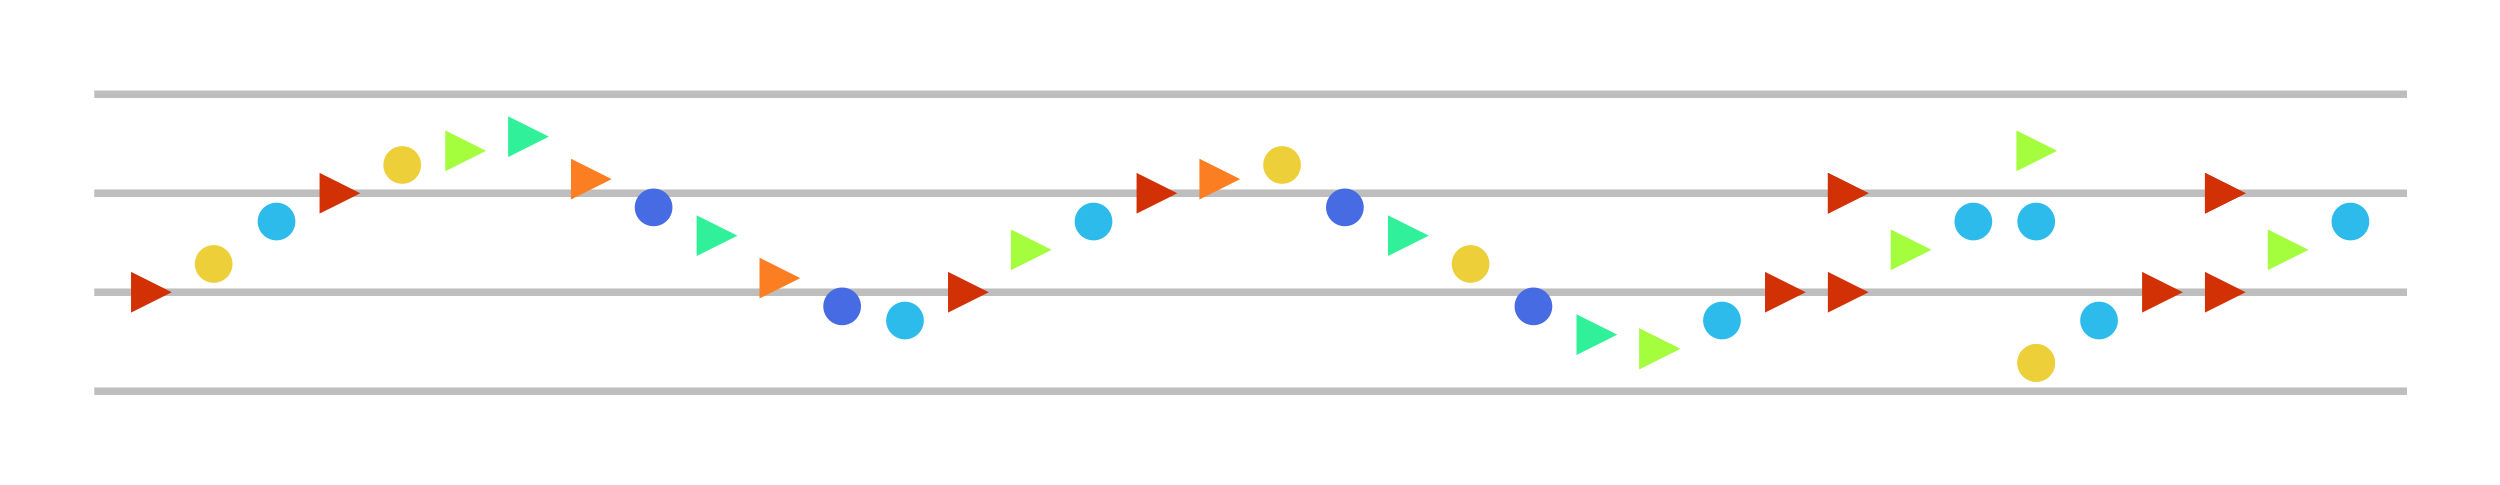
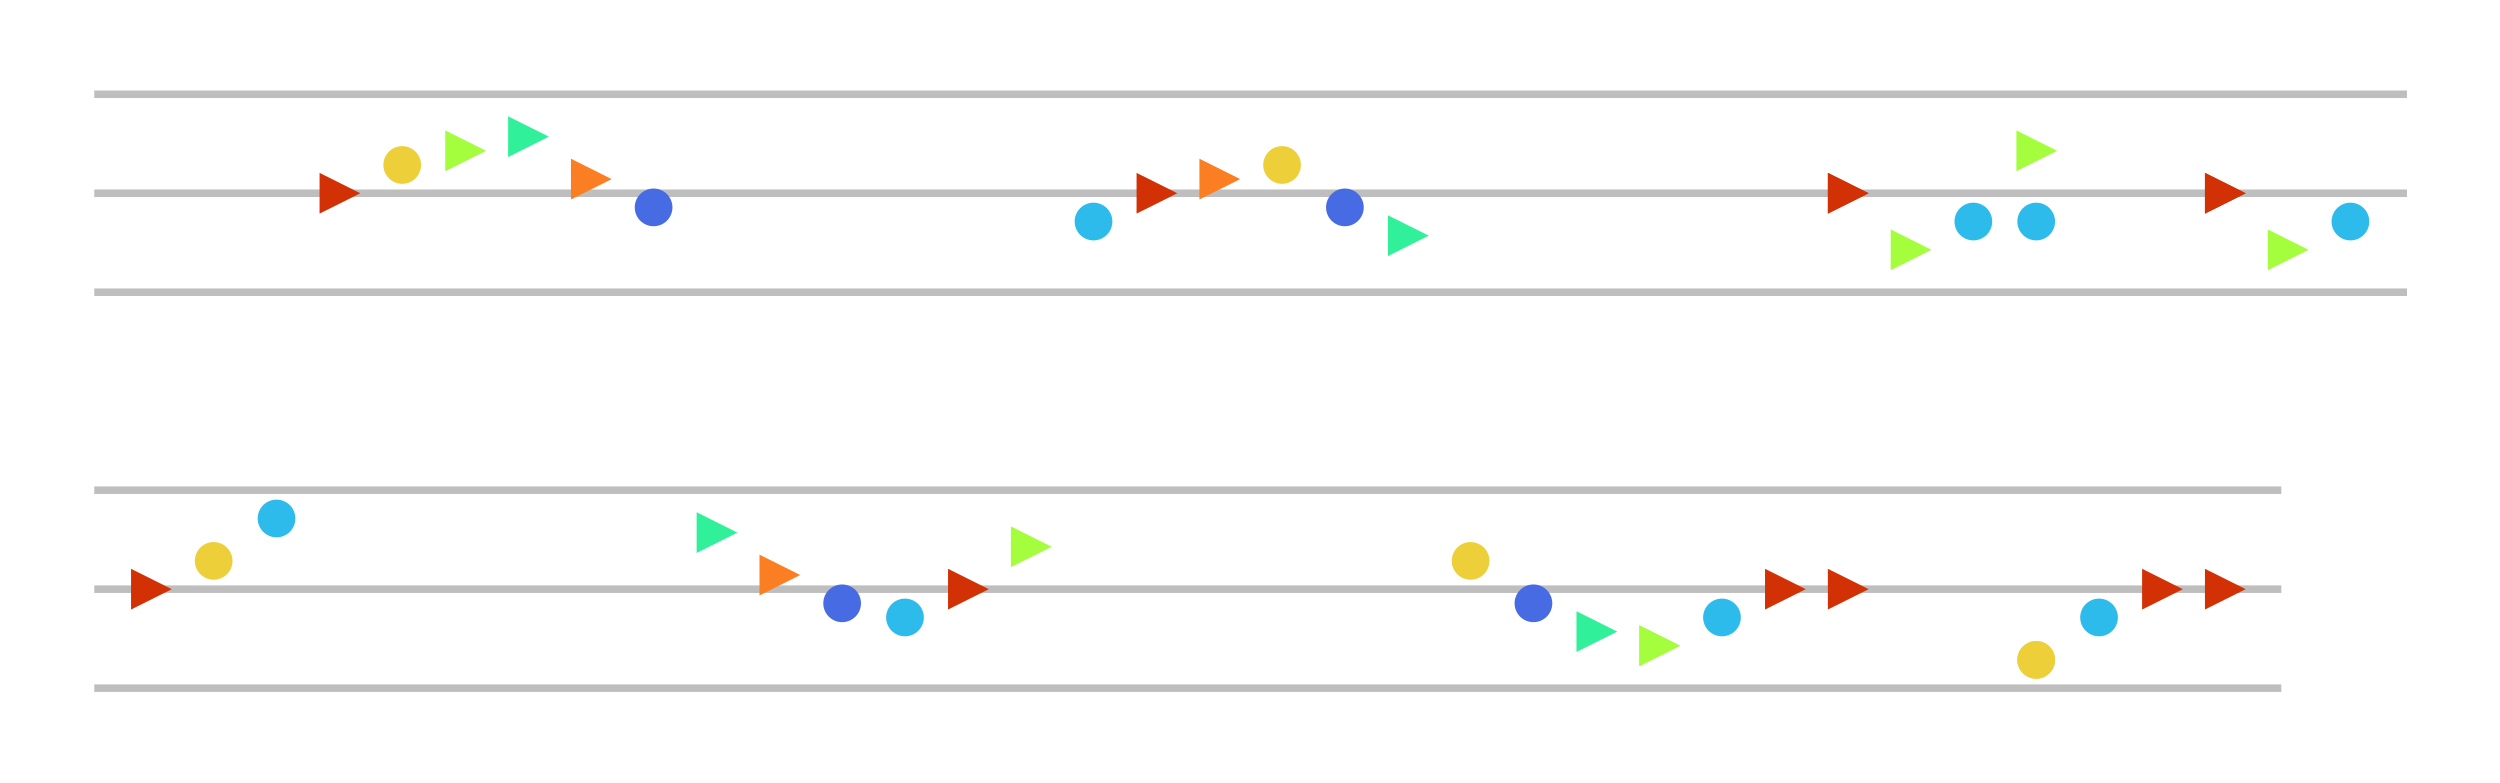
- <svg xmlns="http://www.w3.org/2000/svg" baseProfile="full" height="257" version="1.1" width="1326">
+ <svg xmlns="http://www.w3.org/2000/svg" baseProfile="full" height="415" version="1.1" width="1326">
  <defs />
  <line stroke="rgb(127,127,127)" stroke-opacity="0.5" stroke-width="4" transform="translate(50,50)" x1="0" x2="1226.667" y1="52.5" y2="52.5" />
  <line stroke="rgb(127,127,127)" stroke-opacity="0.5" stroke-width="4" transform="translate(50,50)" x1="0" x2="1226.667" y1="0.0" y2="0.0" />
  <line stroke="rgb(127,127,127)" stroke-opacity="0.5" stroke-width="4" transform="translate(50,50)" x1="0" x2="1226.667" y1="105.0" y2="105.0" />
-   <line stroke="rgb(127,127,127)" stroke-opacity="0.5" stroke-width="4" transform="translate(50,50)" x1="0" x2="1226.667" y1="157.5" y2="157.5" />
  <polygon fill="rgb(210,49,5)" points="120.0,42.5 120.0,62.5 140.0,52.5" stroke="rgb(210,49,5)" transform="translate(50,50)" />
  <circle cx="163.333" cy="37.5" fill="rgb(237,208,57)" r="10" transform="translate(50,50)" />
  <polygon fill="rgb(164,253,61)" points="186.667,20.0 186.667,40.0 206.667,30.0" stroke="rgb(164,253,61)" transform="translate(50,50)" />
  <polygon fill="rgb(48,241,153)" points="220.0,12.5 220.0,32.5 240.0,22.5" stroke="rgb(48,241,153)" transform="translate(50,50)" />
  <polygon fill="rgb(251,127,34)" points="253.333,35.0 253.333,55.0 273.333,45.0" stroke="rgb(251,127,34)" transform="translate(50,50)" />
  <circle cx="296.667" cy="60.0" fill="rgb(71,107,227)" r="10" transform="translate(50,50)" />
  <circle cx="530.0" cy="67.5" fill="rgb(45,187,236)" r="10" transform="translate(50,50)" />
  <polygon fill="rgb(210,49,5)" points="553.333,42.5 553.333,62.5 573.333,52.5" stroke="rgb(210,49,5)" transform="translate(50,50)" />
  <polygon fill="rgb(251,127,34)" points="586.667,35.0 586.667,55.0 606.667,45.0" stroke="rgb(251,127,34)" transform="translate(50,50)" />
  <circle cx="630.0" cy="37.5" fill="rgb(237,208,57)" r="10" transform="translate(50,50)" />
  <circle cx="663.333" cy="60.0" fill="rgb(71,107,227)" r="10" transform="translate(50,50)" />
  <polygon fill="rgb(48,241,153)" points="686.667,65.0 686.667,85.0 706.667,75.0" stroke="rgb(48,241,153)" transform="translate(50,50)" />
  <polygon fill="rgb(210,49,5)" points="920.0,42.5 920.0,62.5 940.0,52.5" stroke="rgb(210,49,5)" transform="translate(50,50)" />
  <polygon fill="rgb(210,49,5)" points="920.0,42.5 920.0,62.5 940.0,52.5" stroke="rgb(210,49,5)" transform="translate(50,50)" />
  <polygon fill="rgb(164,253,61)" points="953.333,72.5 953.333,92.5 973.333,82.5" stroke="rgb(164,253,61)" transform="translate(50,50)" />
  <circle cx="996.667" cy="67.5" fill="rgb(45,187,236)" r="10" transform="translate(50,50)" />
  <polygon fill="rgb(164,253,61)" points="1020.0,20.0 1020.0,40.0 1040.0,30.0" stroke="rgb(164,253,61)" transform="translate(50,50)" />
  <circle cx="1030.0" cy="67.5" fill="rgb(45,187,236)" r="10" transform="translate(50,50)" />
  <polygon fill="rgb(210,49,5)" points="1120.0,42.5 1120.0,62.5 1140.0,52.5" stroke="rgb(210,49,5)" transform="translate(50,50)" />
  <polygon fill="rgb(210,49,5)" points="1120.0,42.5 1120.0,62.5 1140.0,52.5" stroke="rgb(210,49,5)" transform="translate(50,50)" />
  <polygon fill="rgb(164,253,61)" points="1153.333,72.5 1153.333,92.5 1173.333,82.5" stroke="rgb(164,253,61)" transform="translate(50,50)" />
  <circle cx="1196.667" cy="67.5" fill="rgb(45,187,236)" r="10" transform="translate(50,50)" />
-   <polygon fill="rgb(210,49,5)" points="20.0,95.0 20.0,115.0 40.0,105.0" stroke="rgb(210,49,5)" transform="translate(50,50)" />
-   <circle cx="63.333" cy="90.0" fill="rgb(237,208,57)" r="10" transform="translate(50,50)" />
-   <circle cx="96.667" cy="67.5" fill="rgb(45,187,236)" r="10" transform="translate(50,50)" />
-   <polygon fill="rgb(48,241,153)" points="320.0,65.0 320.0,85.0 340.0,75.0" stroke="rgb(48,241,153)" transform="translate(50,50)" />
-   <polygon fill="rgb(251,127,34)" points="353.333,87.5 353.333,107.5 373.333,97.5" stroke="rgb(251,127,34)" transform="translate(50,50)" />
-   <circle cx="396.667" cy="112.5" fill="rgb(71,107,227)" r="10" transform="translate(50,50)" />
-   <circle cx="430.0" cy="120.0" fill="rgb(45,187,236)" r="10" transform="translate(50,50)" />
-   <polygon fill="rgb(210,49,5)" points="453.333,95.0 453.333,115.0 473.333,105.0" stroke="rgb(210,49,5)" transform="translate(50,50)" />
-   <polygon fill="rgb(164,253,61)" points="486.667,72.5 486.667,92.5 506.667,82.5" stroke="rgb(164,253,61)" transform="translate(50,50)" />
-   <circle cx="730.0" cy="90.0" fill="rgb(237,208,57)" r="10" transform="translate(50,50)" />
-   <circle cx="763.333" cy="112.5" fill="rgb(71,107,227)" r="10" transform="translate(50,50)" />
-   <polygon fill="rgb(48,241,153)" points="786.667,117.5 786.667,137.5 806.667,127.5" stroke="rgb(48,241,153)" transform="translate(50,50)" />
-   <polygon fill="rgb(164,253,61)" points="820.0,125.0 820.0,145.0 840.0,135.0" stroke="rgb(164,253,61)" transform="translate(50,50)" />
-   <polygon fill="rgb(164,253,61)" points="820.0,125.0 820.0,145.0 840.0,135.0" stroke="rgb(164,253,61)" transform="translate(50,50)" />
-   <circle cx="863.333" cy="120.0" fill="rgb(45,187,236)" r="10" transform="translate(50,50)" />
-   <polygon fill="rgb(210,49,5)" points="886.667,95.0 886.667,115.0 906.667,105.0" stroke="rgb(210,49,5)" transform="translate(50,50)" />
-   <polygon fill="rgb(210,49,5)" points="920.0,95.0 920.0,115.0 940.0,105.0" stroke="rgb(210,49,5)" transform="translate(50,50)" />
-   <circle cx="1030.0" cy="142.5" fill="rgb(237,208,57)" r="10" transform="translate(50,50)" />
-   <circle cx="1030.0" cy="142.5" fill="rgb(237,208,57)" r="10" transform="translate(50,50)" />
-   <circle cx="1063.333" cy="120.0" fill="rgb(45,187,236)" r="10" transform="translate(50,50)" />
-   <polygon fill="rgb(210,49,5)" points="1086.667,95.0 1086.667,115.0 1106.667,105.0" stroke="rgb(210,49,5)" transform="translate(50,50)" />
-   <polygon fill="rgb(210,49,5)" points="1120.0,95.0 1120.0,115.0 1140.0,105.0" stroke="rgb(210,49,5)" transform="translate(50,50)" />
+   <line stroke="rgb(127,127,127)" stroke-opacity="0.5" stroke-width="4" transform="translate(50,50)" x1="0" x2="1160.0" y1="262.5" y2="262.5" />
+   <line stroke="rgb(127,127,127)" stroke-opacity="0.5" stroke-width="4" transform="translate(50,50)" x1="0" x2="1160.0" y1="210.0" y2="210.0" />
+   <line stroke="rgb(127,127,127)" stroke-opacity="0.5" stroke-width="4" transform="translate(50,50)" x1="0" x2="1160.0" y1="315.0" y2="315.0" />
+   <polygon fill="rgb(210,49,5)" points="20.0,252.5 20.0,272.5 40.0,262.5" stroke="rgb(210,49,5)" transform="translate(50,50)" />
+   <circle cx="63.333" cy="247.5" fill="rgb(237,208,57)" r="10" transform="translate(50,50)" />
+   <circle cx="96.667" cy="225.0" fill="rgb(45,187,236)" r="10" transform="translate(50,50)" />
+   <polygon fill="rgb(48,241,153)" points="320.0,222.5 320.0,242.5 340.0,232.5" stroke="rgb(48,241,153)" transform="translate(50,50)" />
+   <polygon fill="rgb(251,127,34)" points="353.333,245.0 353.333,265.0 373.333,255.0" stroke="rgb(251,127,34)" transform="translate(50,50)" />
+   <circle cx="396.667" cy="270.0" fill="rgb(71,107,227)" r="10" transform="translate(50,50)" />
+   <circle cx="430.0" cy="277.5" fill="rgb(45,187,236)" r="10" transform="translate(50,50)" />
+   <polygon fill="rgb(210,49,5)" points="453.333,252.5 453.333,272.5 473.333,262.5" stroke="rgb(210,49,5)" transform="translate(50,50)" />
+   <polygon fill="rgb(164,253,61)" points="486.667,230.0 486.667,250.0 506.667,240.0" stroke="rgb(164,253,61)" transform="translate(50,50)" />
+   <circle cx="730.0" cy="247.5" fill="rgb(237,208,57)" r="10" transform="translate(50,50)" />
+   <circle cx="763.333" cy="270.0" fill="rgb(71,107,227)" r="10" transform="translate(50,50)" />
+   <polygon fill="rgb(48,241,153)" points="786.667,275.0 786.667,295.0 806.667,285.0" stroke="rgb(48,241,153)" transform="translate(50,50)" />
+   <polygon fill="rgb(164,253,61)" points="820.0,282.5 820.0,302.5 840.0,292.5" stroke="rgb(164,253,61)" transform="translate(50,50)" />
+   <polygon fill="rgb(164,253,61)" points="820.0,282.5 820.0,302.5 840.0,292.5" stroke="rgb(164,253,61)" transform="translate(50,50)" />
+   <circle cx="863.333" cy="277.5" fill="rgb(45,187,236)" r="10" transform="translate(50,50)" />
+   <polygon fill="rgb(210,49,5)" points="886.667,252.5 886.667,272.5 906.667,262.5" stroke="rgb(210,49,5)" transform="translate(50,50)" />
+   <polygon fill="rgb(210,49,5)" points="920.0,252.5 920.0,272.5 940.0,262.5" stroke="rgb(210,49,5)" transform="translate(50,50)" />
+   <circle cx="1030.0" cy="300.0" fill="rgb(237,208,57)" r="10" transform="translate(50,50)" />
+   <circle cx="1030.0" cy="300.0" fill="rgb(237,208,57)" r="10" transform="translate(50,50)" />
+   <circle cx="1063.333" cy="277.5" fill="rgb(45,187,236)" r="10" transform="translate(50,50)" />
+   <polygon fill="rgb(210,49,5)" points="1086.667,252.5 1086.667,272.5 1106.667,262.5" stroke="rgb(210,49,5)" transform="translate(50,50)" />
+   <polygon fill="rgb(210,49,5)" points="1120.0,252.5 1120.0,272.5 1140.0,262.5" stroke="rgb(210,49,5)" transform="translate(50,50)" />
</svg>
